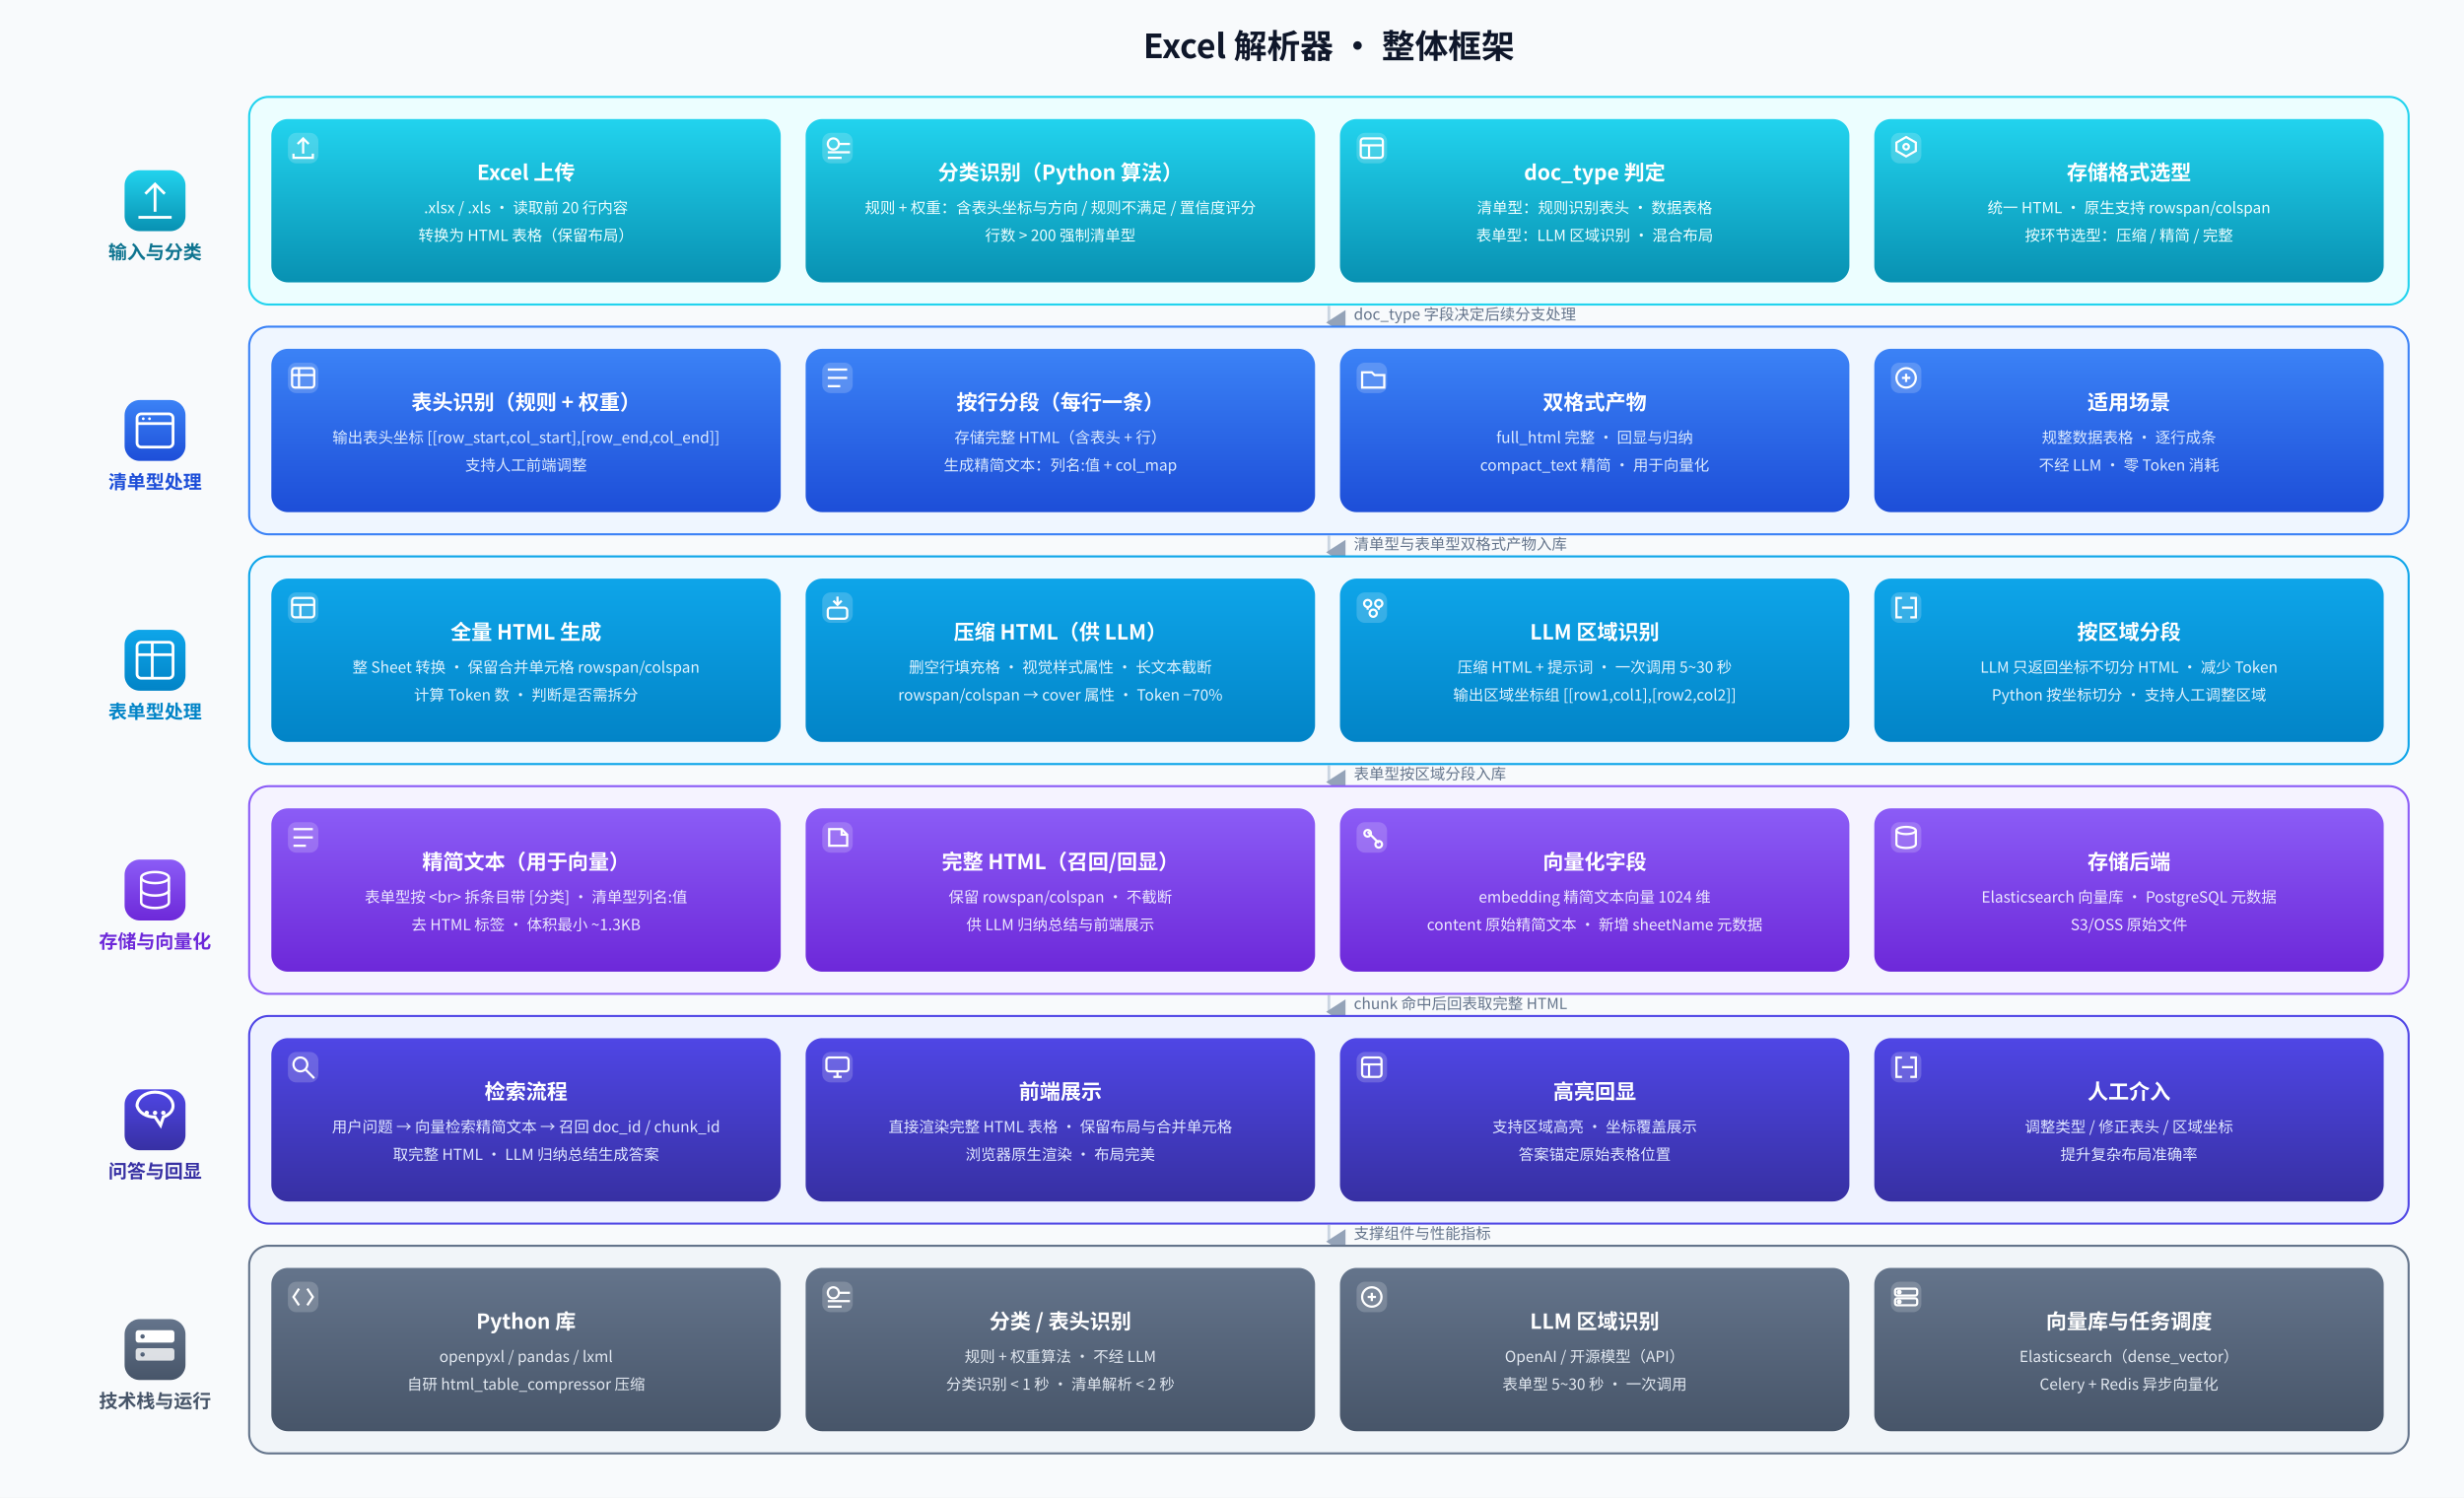
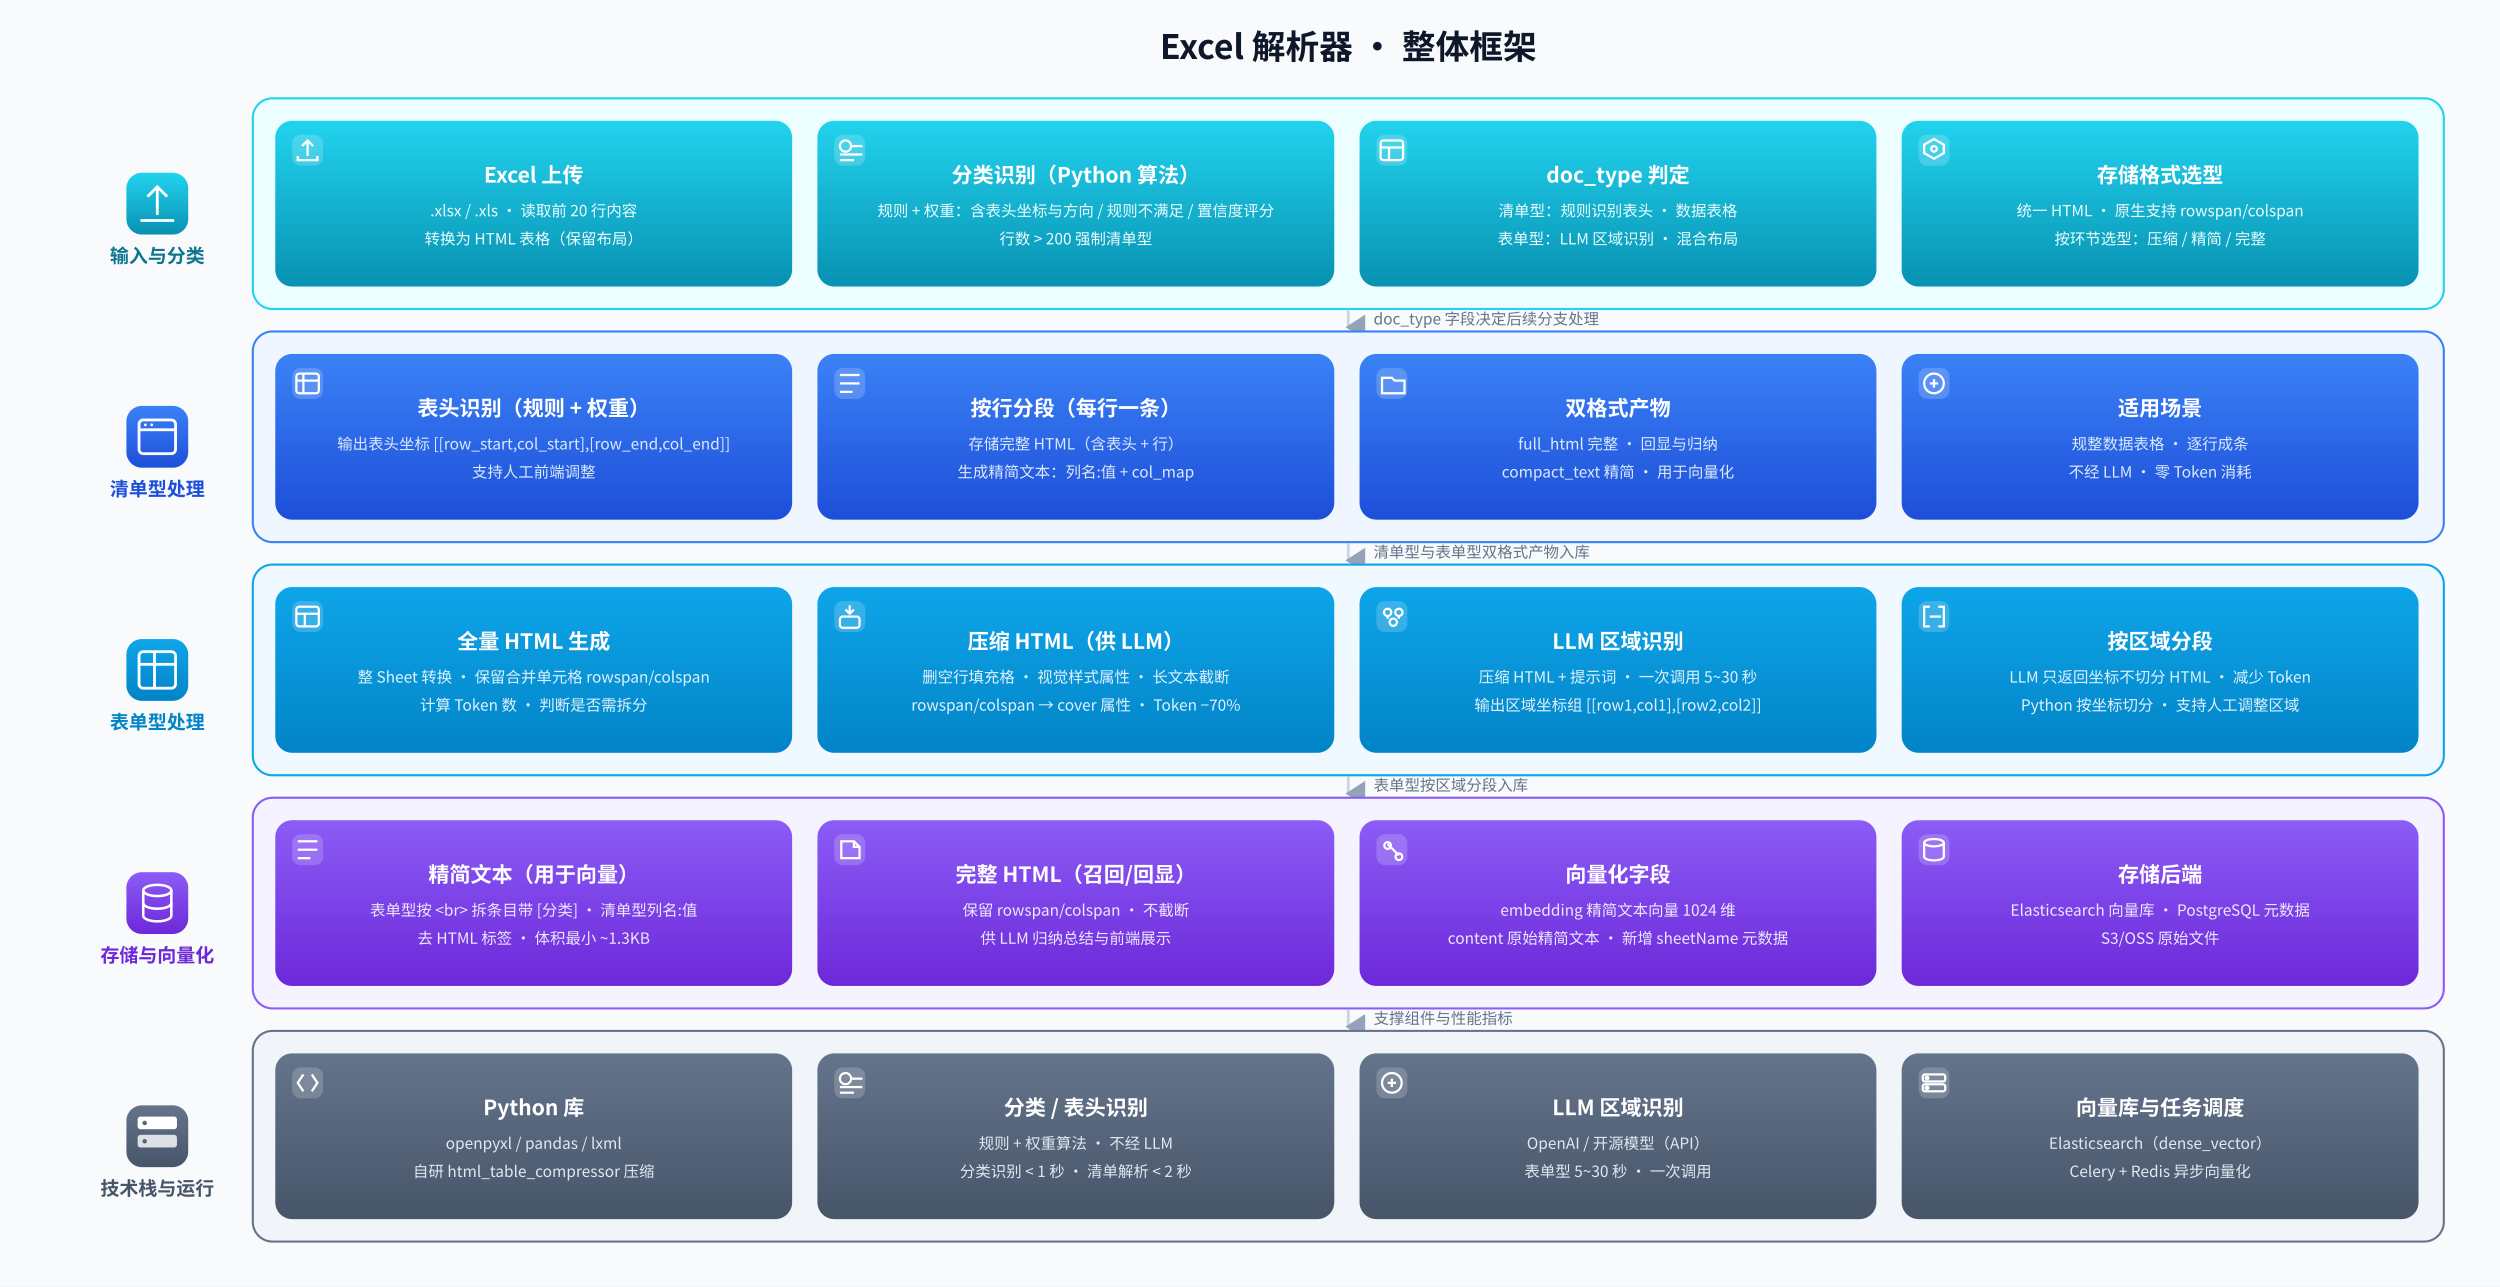
- <svg xmlns="http://www.w3.org/2000/svg" viewBox="0 0 1780 1082" font-family="'Noto Sans CJK SC','PingFang SC','Microsoft YaHei','Noto Sans SC',sans-serif">
+ <svg xmlns="http://www.w3.org/2000/svg" viewBox="0 0 1780 916" font-family="'Noto Sans CJK SC','PingFang SC','Microsoft YaHei','Noto Sans SC',sans-serif">
  <defs>
    <linearGradient id="gCyan" x1="0" y1="0" x2="0" y2="1">
      <stop offset="0" stop-color="#22d3ee" />
      <stop offset="1" stop-color="#0891b2" />
    </linearGradient>
    <linearGradient id="gBlue" x1="0" y1="0" x2="0" y2="1">
      <stop offset="0" stop-color="#3b82f6" />
      <stop offset="1" stop-color="#1d4ed8" />
    </linearGradient>
    <linearGradient id="gSky" x1="0" y1="0" x2="0" y2="1">
      <stop offset="0" stop-color="#0ea5e9" />
      <stop offset="1" stop-color="#0284c7" />
    </linearGradient>
    <linearGradient id="gViolet" x1="0" y1="0" x2="0" y2="1">
      <stop offset="0" stop-color="#8b5cf6" />
      <stop offset="1" stop-color="#6d28d9" />
    </linearGradient>
-     <linearGradient id="gIndigo" x1="0" y1="0" x2="0" y2="1">
-       <stop offset="0" stop-color="#4f46e5" />
-       <stop offset="1" stop-color="#3730a3" />
-     </linearGradient>
    <linearGradient id="gSlate" x1="0" y1="0" x2="0" y2="1">
      <stop offset="0" stop-color="#64748b" />
      <stop offset="1" stop-color="#475569" />
    </linearGradient>
    <marker id="arrDown" markerWidth="9" markerHeight="8" refX="4.5" refY="6" orient="auto">
      <path d="M0,0 L9,0 L4.5,7 Z" fill="#94a3b8" />
    </marker>
  </defs>
-   <rect x="0" y="0" width="1780" height="1082" fill="#f8fafc" />
+   <rect x="0" y="0" width="1780" height="916" fill="#f8fafc" />
  <text x="960" y="42" text-anchor="middle" font-size="24" font-weight="bold" fill="#0f172a">Excel 解析器 · 整体框架</text>
  <g stroke="#cbd5e1" stroke-width="2">
    <line x1="960" y1="221" x2="960" y2="233" marker-end="url(#arrDown)" />
    <line x1="960" y1="387" x2="960" y2="399" marker-end="url(#arrDown)" />
    <line x1="960" y1="553" x2="960" y2="565" marker-end="url(#arrDown)" />
    <line x1="960" y1="719" x2="960" y2="731" marker-end="url(#arrDown)" />
-     <line x1="960" y1="885" x2="960" y2="897" marker-end="url(#arrDown)" />
  </g>
  <g transform="translate(90,123)">
    <rect x="0" y="0" width="44" height="44" rx="11" fill="url(#gCyan)" />
    <g stroke="#ffffff" stroke-width="2" fill="none">
      <path d="M22,30 V10 M15,17 L22,10 L29,17" />
      <path d="M10,34 h24" />
    </g>
  </g>
  <text x="112" y="187" text-anchor="middle" font-size="13.5" font-weight="bold" fill="#0e7490">输入与分类</text>
  <rect x="180" y="70" width="1560" height="150" rx="14" fill="#ecfeff" stroke="#22d3ee" stroke-width="1.5" />
  <g>
    <rect x="196" y="86" width="368" height="118" rx="12" fill="url(#gCyan)" />
    <g transform="translate(208,96)">
      <rect width="22" height="22" rx="6" fill="#ffffff" opacity="0.18" />
      <g stroke="#fff" stroke-width="1.6" fill="none">
        <path d="M11,15 V4 M7,8 l4,-4 l4,4" />
        <path d="M4,15 v3 h14 v-3" />
      </g>
    </g>
    <text x="380" y="130" text-anchor="middle" font-size="15" font-weight="bold" fill="#ffffff">Excel 上传</text>
    <text x="380" y="154" text-anchor="middle" font-size="11" fill="#ecfeff">.xlsx / .xls · 读取前 20 行内容</text>
    <text x="380" y="174" text-anchor="middle" font-size="11" fill="#ecfeff">转换为 HTML 表格（保留布局）</text>
  </g>
  <g>
    <rect x="582" y="86" width="368" height="118" rx="12" fill="url(#gCyan)" />
    <g transform="translate(594,96)">
      <rect width="22" height="22" rx="6" fill="#ffffff" opacity="0.18" />
      <g stroke="#fff" stroke-width="1.6" fill="none">
        <circle cx="8" cy="8" r="4" />
        <path d="M12,8 h8 M4,14 h16 M4,18 h10" />
      </g>
    </g>
    <text x="766" y="130" text-anchor="middle" font-size="15" font-weight="bold" fill="#ffffff">分类识别（Python 算法）</text>
    <text x="766" y="154" text-anchor="middle" font-size="11" fill="#ecfeff">规则 + 权重：含表头坐标与方向 / 规则不满足 / 置信度评分</text>
    <text x="766" y="174" text-anchor="middle" font-size="11" fill="#ecfeff">行数 &gt; 200 强制清单型</text>
  </g>
  <g>
    <rect x="968" y="86" width="368" height="118" rx="12" fill="url(#gCyan)" />
    <g transform="translate(980,96)">
      <rect width="22" height="22" rx="6" fill="#ffffff" opacity="0.18" />
      <g stroke="#fff" stroke-width="1.6" fill="none">
        <rect x="3" y="4" width="16" height="14" rx="2" />
        <path d="M3,9 h16 M9,9 v9" />
      </g>
    </g>
    <text x="1152" y="130" text-anchor="middle" font-size="15" font-weight="bold" fill="#ffffff">doc_type 判定</text>
    <text x="1152" y="154" text-anchor="middle" font-size="11" fill="#ecfeff">清单型：规则识别表头 · 数据表格</text>
    <text x="1152" y="174" text-anchor="middle" font-size="11" fill="#ecfeff">表单型：LLM 区域识别 · 混合布局</text>
  </g>
  <g>
    <rect x="1354" y="86" width="368" height="118" rx="12" fill="url(#gCyan)" />
    <g transform="translate(1366,96)">
      <rect width="22" height="22" rx="6" fill="#ffffff" opacity="0.18" />
      <g stroke="#fff" stroke-width="1.6" fill="none">
        <path d="M11,3 l7,4 v6 l-7,4 l-7,-4 V7 z" />
        <circle cx="11" cy="10" r="2" />
      </g>
    </g>
    <text x="1538" y="130" text-anchor="middle" font-size="15" font-weight="bold" fill="#ffffff">存储格式选型</text>
    <text x="1538" y="154" text-anchor="middle" font-size="11" fill="#ecfeff">统一 HTML · 原生支持 rowspan/colspan</text>
    <text x="1538" y="174" text-anchor="middle" font-size="11" fill="#ecfeff">按环节选型：压缩 / 精简 / 完整</text>
  </g>
  <g transform="translate(90,289)">
    <rect x="0" y="0" width="44" height="44" rx="11" fill="url(#gBlue)" />
    <g stroke="#ffffff" stroke-width="2" fill="none">
      <rect x="9" y="10" width="26" height="24" rx="3" />
      <line x1="9" y1="17" x2="35" y2="17" />
      <circle cx="13.5" cy="13.5" r="1" fill="#ffffff" stroke="none" />
      <circle cx="18" cy="13.5" r="1" fill="#ffffff" stroke="none" />
    </g>
  </g>
  <text x="112" y="353" text-anchor="middle" font-size="13.5" font-weight="bold" fill="#1d4ed8">清单型处理</text>
  <rect x="180" y="236" width="1560" height="150" rx="14" fill="#eff6ff" stroke="#3b82f6" stroke-width="1.5" />
  <g>
    <rect x="196" y="252" width="368" height="118" rx="12" fill="url(#gBlue)" />
    <g transform="translate(208,262)">
      <rect width="22" height="22" rx="6" fill="#ffffff" opacity="0.18" />
      <g stroke="#fff" stroke-width="1.6" fill="none">
        <rect x="3" y="4" width="16" height="14" rx="2" />
        <path d="M3,9 h16 M8,4 v14" />
      </g>
    </g>
    <text x="380" y="296" text-anchor="middle" font-size="15" font-weight="bold" fill="#ffffff">表头识别（规则 + 权重）</text>
    <text x="380" y="320" text-anchor="middle" font-size="11" fill="#dbeafe">输出表头坐标 [[row_start,col_start],[row_end,col_end]]</text>
    <text x="380" y="340" text-anchor="middle" font-size="11" fill="#dbeafe">支持人工前端调整</text>
  </g>
  <g>
    <rect x="582" y="252" width="368" height="118" rx="12" fill="url(#gBlue)" />
    <g transform="translate(594,262)">
      <rect width="22" height="22" rx="6" fill="#ffffff" opacity="0.18" />
      <g stroke="#fff" stroke-width="1.6" fill="none">
        <path d="M4,5 h14 M4,11 h14 M4,17 h9" />
      </g>
    </g>
    <text x="766" y="296" text-anchor="middle" font-size="15" font-weight="bold" fill="#ffffff">按行分段（每行一条）</text>
    <text x="766" y="320" text-anchor="middle" font-size="11" fill="#dbeafe">存储完整 HTML（含表头 + 行）</text>
    <text x="766" y="340" text-anchor="middle" font-size="11" fill="#dbeafe">生成精简文本：列名:值 + col_map</text>
  </g>
  <g>
    <rect x="968" y="252" width="368" height="118" rx="12" fill="url(#gBlue)" />
    <g transform="translate(980,262)">
      <rect width="22" height="22" rx="6" fill="#ffffff" opacity="0.18" />
      <g stroke="#fff" stroke-width="1.6" fill="none">
        <path d="M4,7 h7 l2,2 h7 v9 h-16 z" />
      </g>
    </g>
    <text x="1152" y="296" text-anchor="middle" font-size="15" font-weight="bold" fill="#ffffff">双格式产物</text>
    <text x="1152" y="320" text-anchor="middle" font-size="11" fill="#dbeafe">full_html 完整 · 回显与归纳</text>
    <text x="1152" y="340" text-anchor="middle" font-size="11" fill="#dbeafe">compact_text 精简 · 用于向量化</text>
  </g>
  <g>
    <rect x="1354" y="252" width="368" height="118" rx="12" fill="url(#gBlue)" />
    <g transform="translate(1366,262)">
      <rect width="22" height="22" rx="6" fill="#ffffff" opacity="0.18" />
      <g stroke="#fff" stroke-width="1.6" fill="none">
        <circle cx="11" cy="11" r="7" />
        <path d="M8,11 h6 M11,8 v6" />
      </g>
    </g>
    <text x="1538" y="296" text-anchor="middle" font-size="15" font-weight="bold" fill="#ffffff">适用场景</text>
    <text x="1538" y="320" text-anchor="middle" font-size="11" fill="#dbeafe">规整数据表格 · 逐行成条</text>
    <text x="1538" y="340" text-anchor="middle" font-size="11" fill="#dbeafe">不经 LLM · 零 Token 消耗</text>
  </g>
  <g transform="translate(90,455)">
    <rect x="0" y="0" width="44" height="44" rx="11" fill="url(#gSky)" />
    <g stroke="#ffffff" stroke-width="2" fill="none">
      <rect x="9" y="9" width="26" height="26" rx="3" />
      <path d="M9,18 H35 M20,9 V35" />
    </g>
  </g>
  <text x="112" y="519" text-anchor="middle" font-size="13.5" font-weight="bold" fill="#0284c7">表单型处理</text>
  <rect x="180" y="402" width="1560" height="150" rx="14" fill="#f0f9ff" stroke="#0ea5e9" stroke-width="1.5" />
  <g>
    <rect x="196" y="418" width="368" height="118" rx="12" fill="url(#gSky)" />
    <g transform="translate(208,428)">
      <rect width="22" height="22" rx="6" fill="#ffffff" opacity="0.18" />
      <g stroke="#fff" stroke-width="1.6" fill="none">
        <rect x="3" y="4" width="16" height="14" rx="2" />
        <path d="M3,9 h16 M9,9 v9" />
      </g>
    </g>
    <text x="380" y="462" text-anchor="middle" font-size="15" font-weight="bold" fill="#ffffff">全量 HTML 生成</text>
    <text x="380" y="486" text-anchor="middle" font-size="11" fill="#e0f2fe">整 Sheet 转换 · 保留合并单元格 rowspan/colspan</text>
    <text x="380" y="506" text-anchor="middle" font-size="11" fill="#e0f2fe">计算 Token 数 · 判断是否需拆分</text>
  </g>
  <g>
    <rect x="582" y="418" width="368" height="118" rx="12" fill="url(#gSky)" />
    <g transform="translate(594,428)">
      <rect width="22" height="22" rx="6" fill="#ffffff" opacity="0.18" />
      <g stroke="#fff" stroke-width="1.6" fill="none">
        <path d="M11,3 v6 M8,6 l3,3 l3,-3" />
        <rect x="4" y="11" width="14" height="8" rx="2" />
      </g>
    </g>
    <text x="766" y="462" text-anchor="middle" font-size="15" font-weight="bold" fill="#ffffff">压缩 HTML（供 LLM）</text>
    <text x="766" y="486" text-anchor="middle" font-size="11" fill="#e0f2fe">删空行填充格 · 视觉样式属性 · 长文本截断</text>
    <text x="766" y="506" text-anchor="middle" font-size="11" fill="#e0f2fe">rowspan/colspan → cover 属性 · Token −70%</text>
  </g>
  <g>
    <rect x="968" y="418" width="368" height="118" rx="12" fill="url(#gSky)" />
    <g transform="translate(980,428)">
      <rect width="22" height="22" rx="6" fill="#ffffff" opacity="0.18" />
      <g stroke="#fff" stroke-width="1.6" fill="none">
        <circle cx="8" cy="8" r="2.6" />
        <circle cx="16" cy="8" r="2.6" />
        <circle cx="12" cy="15" r="2.6" />
        <path d="M8,10.5 v2 M16,10.5 v2 M12,12.5 v0.1" />
      </g>
    </g>
    <text x="1152" y="462" text-anchor="middle" font-size="15" font-weight="bold" fill="#ffffff">LLM 区域识别</text>
    <text x="1152" y="486" text-anchor="middle" font-size="11" fill="#e0f2fe">压缩 HTML + 提示词 · 一次调用 5~30 秒</text>
    <text x="1152" y="506" text-anchor="middle" font-size="11" fill="#e0f2fe">输出区域坐标组 [[row1,col1],[row2,col2]]</text>
  </g>
  <g>
    <rect x="1354" y="418" width="368" height="118" rx="12" fill="url(#gSky)" />
    <g transform="translate(1366,428)">
      <rect width="22" height="22" rx="6" fill="#ffffff" opacity="0.18" />
      <g stroke="#fff" stroke-width="1.6" fill="none">
        <path d="M14,4 h4 v14 h-4 M8,18 H4 V4 h4 M8,11 h8" />
      </g>
    </g>
    <text x="1538" y="462" text-anchor="middle" font-size="15" font-weight="bold" fill="#ffffff">按区域分段</text>
    <text x="1538" y="486" text-anchor="middle" font-size="11" fill="#e0f2fe">LLM 只返回坐标不切分 HTML · 减少 Token</text>
    <text x="1538" y="506" text-anchor="middle" font-size="11" fill="#e0f2fe">Python 按坐标切分 · 支持人工调整区域</text>
  </g>
  <g transform="translate(90,621)">
    <rect x="0" y="0" width="44" height="44" rx="11" fill="url(#gViolet)" />
    <g stroke="#ffffff" stroke-width="1.8" fill="none">
      <ellipse cx="22" cy="13" rx="10" ry="4" />
      <path d="M12,13 V31 a10,4 0 0 0 20,0 V13" />
      <path d="M12,22 a10,4 0 0 0 20,0" />
    </g>
  </g>
  <text x="112" y="685" text-anchor="middle" font-size="13.5" font-weight="bold" fill="#6d28d9">存储与向量化</text>
  <rect x="180" y="568" width="1560" height="150" rx="14" fill="#f5f3ff" stroke="#8b5cf6" stroke-width="1.5" />
  <g>
    <rect x="196" y="584" width="368" height="118" rx="12" fill="url(#gViolet)" />
    <g transform="translate(208,594)">
      <rect width="22" height="22" rx="6" fill="#ffffff" opacity="0.18" />
      <g stroke="#fff" stroke-width="1.6" fill="none">
        <path d="M4,5 h14 M4,11 h14 M4,17 h9" />
      </g>
    </g>
    <text x="380" y="628" text-anchor="middle" font-size="15" font-weight="bold" fill="#ffffff">精简文本（用于向量）</text>
    <text x="380" y="652" text-anchor="middle" font-size="11" fill="#ede9fe">表单型按 &lt;br&gt; 拆条目带 [分类] · 清单型列名:值</text>
    <text x="380" y="672" text-anchor="middle" font-size="11" fill="#ede9fe">去 HTML 标签 · 体积最小 ~1.3KB</text>
  </g>
  <g>
    <rect x="582" y="584" width="368" height="118" rx="12" fill="url(#gViolet)" />
    <g transform="translate(594,594)">
      <rect width="22" height="22" rx="6" fill="#ffffff" opacity="0.18" />
      <g stroke="#fff" stroke-width="1.6" fill="none">
        <path d="M5,5 h9 l4,4 v8 h-13 z" />
        <path d="M14,5 v4 h4" />
      </g>
    </g>
    <text x="766" y="628" text-anchor="middle" font-size="15" font-weight="bold" fill="#ffffff">完整 HTML（召回/回显）</text>
    <text x="766" y="652" text-anchor="middle" font-size="11" fill="#ede9fe">保留 rowspan/colspan · 不截断</text>
    <text x="766" y="672" text-anchor="middle" font-size="11" fill="#ede9fe">供 LLM 归纳总结与前端展示</text>
  </g>
  <g>
    <rect x="968" y="584" width="368" height="118" rx="12" fill="url(#gViolet)" />
    <g transform="translate(980,594)">
      <rect width="22" height="22" rx="6" fill="#ffffff" opacity="0.18" />
      <g stroke="#fff" stroke-width="1.6" fill="none">
        <circle cx="8" cy="8" r="2.4" />
        <circle cx="16" cy="16" r="2.4" />
        <path d="M8,7 L16,15" />
      </g>
    </g>
    <text x="1152" y="628" text-anchor="middle" font-size="15" font-weight="bold" fill="#ffffff">向量化字段</text>
    <text x="1152" y="652" text-anchor="middle" font-size="11" fill="#ede9fe">embedding 精简文本向量 1024 维</text>
    <text x="1152" y="672" text-anchor="middle" font-size="11" fill="#ede9fe">content 原始精简文本 · 新增 sheetName 元数据</text>
  </g>
  <g>
    <rect x="1354" y="584" width="368" height="118" rx="12" fill="url(#gViolet)" />
    <g transform="translate(1366,594)">
      <rect width="22" height="22" rx="6" fill="#ffffff" opacity="0.18" />
      <g stroke="#fff" stroke-width="1.6" fill="none">
        <ellipse cx="11" cy="6" rx="7" ry="2.6" />
        <path d="M4,6 v10 a7,2.6 0 0 0 14,0 v-10" />
      </g>
    </g>
    <text x="1538" y="628" text-anchor="middle" font-size="15" font-weight="bold" fill="#ffffff">存储后端</text>
    <text x="1538" y="652" text-anchor="middle" font-size="11" fill="#ede9fe">Elasticsearch 向量库 · PostgreSQL 元数据</text>
    <text x="1538" y="672" text-anchor="middle" font-size="11" fill="#ede9fe">S3/OSS 原始文件</text>
  </g>
  <g transform="translate(90,787)">
-     <rect x="0" y="0" width="44" height="44" rx="11" fill="url(#gIndigo)" />
-     <g fill="#ffffff">
-       <path d="M9,12 a13,10 0 0 1 26,0 a13,9 0 0 1 -7,8 l-2,6 -4,-6 a13,10 0 0 1 -13,-8 z" fill="none" stroke="#fff" stroke-width="2.2" />
-       <circle cx="16" cy="17" r="1.6" />
-       <circle cx="22" cy="17" r="1.6" />
-       <circle cx="28" cy="17" r="1.6" />
-     </g>
-   </g>
-   <text x="112" y="851" text-anchor="middle" font-size="13.5" font-weight="bold" fill="#3730a3">问答与回显</text>
-   <rect x="180" y="734" width="1560" height="150" rx="14" fill="#eef2ff" stroke="#4f46e5" stroke-width="1.5" />
-   <g>
-     <rect x="196" y="750" width="368" height="118" rx="12" fill="url(#gIndigo)" />
-     <g transform="translate(208,760)">
-       <rect width="22" height="22" rx="6" fill="#ffffff" opacity="0.18" />
-       <g stroke="#fff" stroke-width="1.6" fill="none">
-         <circle cx="9" cy="9" r="5" />
-         <path d="M13,13 l6,6" />
-       </g>
-     </g>
-     <text x="380" y="794" text-anchor="middle" font-size="15" font-weight="bold" fill="#ffffff">检索流程</text>
-     <text x="380" y="818" text-anchor="middle" font-size="11" fill="#e0e7ff">用户问题 → 向量检索精简文本 → 召回 doc_id / chunk_id</text>
-     <text x="380" y="838" text-anchor="middle" font-size="11" fill="#e0e7ff">取完整 HTML · LLM 归纳总结生成答案</text>
-   </g>
-   <g>
-     <rect x="582" y="750" width="368" height="118" rx="12" fill="url(#gIndigo)" />
-     <g transform="translate(594,760)">
-       <rect width="22" height="22" rx="6" fill="#ffffff" opacity="0.18" />
-       <g stroke="#fff" stroke-width="1.6" fill="none">
-         <rect x="3" y="4" width="16" height="10" rx="2" />
-         <path d="M8,18 h6 M11,14 v4" />
-       </g>
-     </g>
-     <text x="766" y="794" text-anchor="middle" font-size="15" font-weight="bold" fill="#ffffff">前端展示</text>
-     <text x="766" y="818" text-anchor="middle" font-size="11" fill="#e0e7ff">直接渲染完整 HTML 表格 · 保留布局与合并单元格</text>
-     <text x="766" y="838" text-anchor="middle" font-size="11" fill="#e0e7ff">浏览器原生渲染 · 布局完美</text>
-   </g>
-   <g>
-     <rect x="968" y="750" width="368" height="118" rx="12" fill="url(#gIndigo)" />
-     <g transform="translate(980,760)">
-       <rect width="22" height="22" rx="6" fill="#ffffff" opacity="0.18" />
-       <g stroke="#fff" stroke-width="1.6" fill="none">
-         <rect x="4" y="4" width="14" height="14" rx="2" />
-         <path d="M4,9 h14 M9,9 v9" />
-       </g>
-     </g>
-     <text x="1152" y="794" text-anchor="middle" font-size="15" font-weight="bold" fill="#ffffff">高亮回显</text>
-     <text x="1152" y="818" text-anchor="middle" font-size="11" fill="#e0e7ff">支持区域高亮 · 坐标覆盖展示</text>
-     <text x="1152" y="838" text-anchor="middle" font-size="11" fill="#e0e7ff">答案锚定原始表格位置</text>
-   </g>
-   <g>
-     <rect x="1354" y="750" width="368" height="118" rx="12" fill="url(#gIndigo)" />
-     <g transform="translate(1366,760)">
-       <rect width="22" height="22" rx="6" fill="#ffffff" opacity="0.18" />
-       <g stroke="#fff" stroke-width="1.6" fill="none">
-         <path d="M14,4 h4 v14 h-4 M8,18 H4 V4 h4 M8,11 h8" />
-       </g>
-     </g>
-     <text x="1538" y="794" text-anchor="middle" font-size="15" font-weight="bold" fill="#ffffff">人工介入</text>
-     <text x="1538" y="818" text-anchor="middle" font-size="11" fill="#e0e7ff">调整类型 / 修正表头 / 区域坐标</text>
-     <text x="1538" y="838" text-anchor="middle" font-size="11" fill="#e0e7ff">提升复杂布局准确率</text>
-   </g>
-   <g transform="translate(90,953)">
    <rect x="0" y="0" width="44" height="44" rx="11" fill="url(#gSlate)" />
    <g fill="#ffffff">
      <rect x="8" y="8" width="28" height="9" rx="2" />
      <rect x="8" y="21" width="28" height="9" rx="2" opacity="0.8" />
      <circle cx="13" cy="12.5" r="1.6" fill="url(#gSlate)" />
      <circle cx="13" cy="25.5" r="1.6" fill="url(#gSlate)" />
    </g>
  </g>
-   <text x="112" y="1017" text-anchor="middle" font-size="13.5" font-weight="bold" fill="#475569">技术栈与运行</text>
-   <rect x="180" y="900" width="1560" height="150" rx="14" fill="#f1f5f9" stroke="#64748b" stroke-width="1.5" />
-   <g>
-     <rect x="196" y="916" width="368" height="118" rx="12" fill="url(#gSlate)" />
-     <g transform="translate(208,926)">
+   <text x="112" y="851" text-anchor="middle" font-size="13.5" font-weight="bold" fill="#475569">技术栈与运行</text>
+   <rect x="180" y="734" width="1560" height="150" rx="14" fill="#f1f5f9" stroke="#64748b" stroke-width="1.5" />
+   <g>
+     <rect x="196" y="750" width="368" height="118" rx="12" fill="url(#gSlate)" />
+     <g transform="translate(208,760)">
      <rect width="22" height="22" rx="6" fill="#ffffff" opacity="0.18" />
      <g stroke="#fff" stroke-width="1.6" fill="none">
        <path d="M8,5 l-4,6 l4,6 M14,5 l4,6 l-4,6" />
      </g>
    </g>
-     <text x="380" y="960" text-anchor="middle" font-size="15" font-weight="bold" fill="#ffffff">Python 库</text>
-     <text x="380" y="984" text-anchor="middle" font-size="11" fill="#e2e8f0">openpyxl / pandas / lxml</text>
-     <text x="380" y="1004" text-anchor="middle" font-size="11" fill="#e2e8f0">自研 html_table_compressor 压缩</text>
-   </g>
-   <g>
-     <rect x="582" y="916" width="368" height="118" rx="12" fill="url(#gSlate)" />
-     <g transform="translate(594,926)">
+     <text x="380" y="794" text-anchor="middle" font-size="15" font-weight="bold" fill="#ffffff">Python 库</text>
+     <text x="380" y="818" text-anchor="middle" font-size="11" fill="#e2e8f0">openpyxl / pandas / lxml</text>
+     <text x="380" y="838" text-anchor="middle" font-size="11" fill="#e2e8f0">自研 html_table_compressor 压缩</text>
+   </g>
+   <g>
+     <rect x="582" y="750" width="368" height="118" rx="12" fill="url(#gSlate)" />
+     <g transform="translate(594,760)">
      <rect width="22" height="22" rx="6" fill="#ffffff" opacity="0.18" />
      <g stroke="#fff" stroke-width="1.6" fill="none">
        <circle cx="8" cy="8" r="4" />
        <path d="M12,8 h8 M4,14 h16 M4,18 h10" />
      </g>
    </g>
-     <text x="766" y="960" text-anchor="middle" font-size="15" font-weight="bold" fill="#ffffff">分类 / 表头识别</text>
-     <text x="766" y="984" text-anchor="middle" font-size="11" fill="#e2e8f0">规则 + 权重算法 · 不经 LLM</text>
-     <text x="766" y="1004" text-anchor="middle" font-size="11" fill="#e2e8f0">分类识别 &lt; 1 秒 · 清单解析 &lt; 2 秒</text>
-   </g>
-   <g>
-     <rect x="968" y="916" width="368" height="118" rx="12" fill="url(#gSlate)" />
-     <g transform="translate(980,926)">
+     <text x="766" y="794" text-anchor="middle" font-size="15" font-weight="bold" fill="#ffffff">分类 / 表头识别</text>
+     <text x="766" y="818" text-anchor="middle" font-size="11" fill="#e2e8f0">规则 + 权重算法 · 不经 LLM</text>
+     <text x="766" y="838" text-anchor="middle" font-size="11" fill="#e2e8f0">分类识别 &lt; 1 秒 · 清单解析 &lt; 2 秒</text>
+   </g>
+   <g>
+     <rect x="968" y="750" width="368" height="118" rx="12" fill="url(#gSlate)" />
+     <g transform="translate(980,760)">
      <rect width="22" height="22" rx="6" fill="#ffffff" opacity="0.18" />
      <g stroke="#fff" stroke-width="1.6" fill="none">
        <circle cx="11" cy="11" r="7" />
        <path d="M8,11 h6 M11,8 v6" />
      </g>
    </g>
-     <text x="1152" y="960" text-anchor="middle" font-size="15" font-weight="bold" fill="#ffffff">LLM 区域识别</text>
-     <text x="1152" y="984" text-anchor="middle" font-size="11" fill="#e2e8f0">OpenAI / 开源模型（API）</text>
-     <text x="1152" y="1004" text-anchor="middle" font-size="11" fill="#e2e8f0">表单型 5~30 秒 · 一次调用</text>
-   </g>
-   <g>
-     <rect x="1354" y="916" width="368" height="118" rx="12" fill="url(#gSlate)" />
-     <g transform="translate(1366,926)">
+     <text x="1152" y="794" text-anchor="middle" font-size="15" font-weight="bold" fill="#ffffff">LLM 区域识别</text>
+     <text x="1152" y="818" text-anchor="middle" font-size="11" fill="#e2e8f0">OpenAI / 开源模型（API）</text>
+     <text x="1152" y="838" text-anchor="middle" font-size="11" fill="#e2e8f0">表单型 5~30 秒 · 一次调用</text>
+   </g>
+   <g>
+     <rect x="1354" y="750" width="368" height="118" rx="12" fill="url(#gSlate)" />
+     <g transform="translate(1366,760)">
      <rect width="22" height="22" rx="6" fill="#ffffff" opacity="0.18" />
      <g stroke="#fff" stroke-width="1.6" fill="none">
        <rect x="3" y="5" width="16" height="5" rx="1.5" />
        <rect x="3" y="12" width="16" height="5" rx="1.5" />
        <circle cx="6" cy="7.5" r="1" fill="#fff" />
        <circle cx="6" cy="14.5" r="1" fill="#fff" />
      </g>
    </g>
-     <text x="1538" y="960" text-anchor="middle" font-size="15" font-weight="bold" fill="#ffffff">向量库与任务调度</text>
-     <text x="1538" y="984" text-anchor="middle" font-size="11" fill="#e2e8f0">Elasticsearch（dense_vector）</text>
-     <text x="1538" y="1004" text-anchor="middle" font-size="11" fill="#e2e8f0">Celery + Redis 异步向量化</text>
+     <text x="1538" y="794" text-anchor="middle" font-size="15" font-weight="bold" fill="#ffffff">向量库与任务调度</text>
+     <text x="1538" y="818" text-anchor="middle" font-size="11" fill="#e2e8f0">Elasticsearch（dense_vector）</text>
+     <text x="1538" y="838" text-anchor="middle" font-size="11" fill="#e2e8f0">Celery + Redis 异步向量化</text>
  </g>
  <text x="978" y="231" font-size="11" fill="#64748b">doc_type 字段决定后续分支处理</text>
  <text x="978" y="397" font-size="11" fill="#64748b">清单型与表单型双格式产物入库</text>
  <text x="978" y="563" font-size="11" fill="#64748b">表单型按区域分段入库</text>
-   <text x="978" y="729" font-size="11" fill="#64748b">chunk 命中后回表取完整 HTML</text>
-   <text x="978" y="895" font-size="11" fill="#64748b">支撑组件与性能指标</text>
+   <text x="978" y="729" font-size="11" fill="#64748b">支撑组件与性能指标</text>
</svg>
